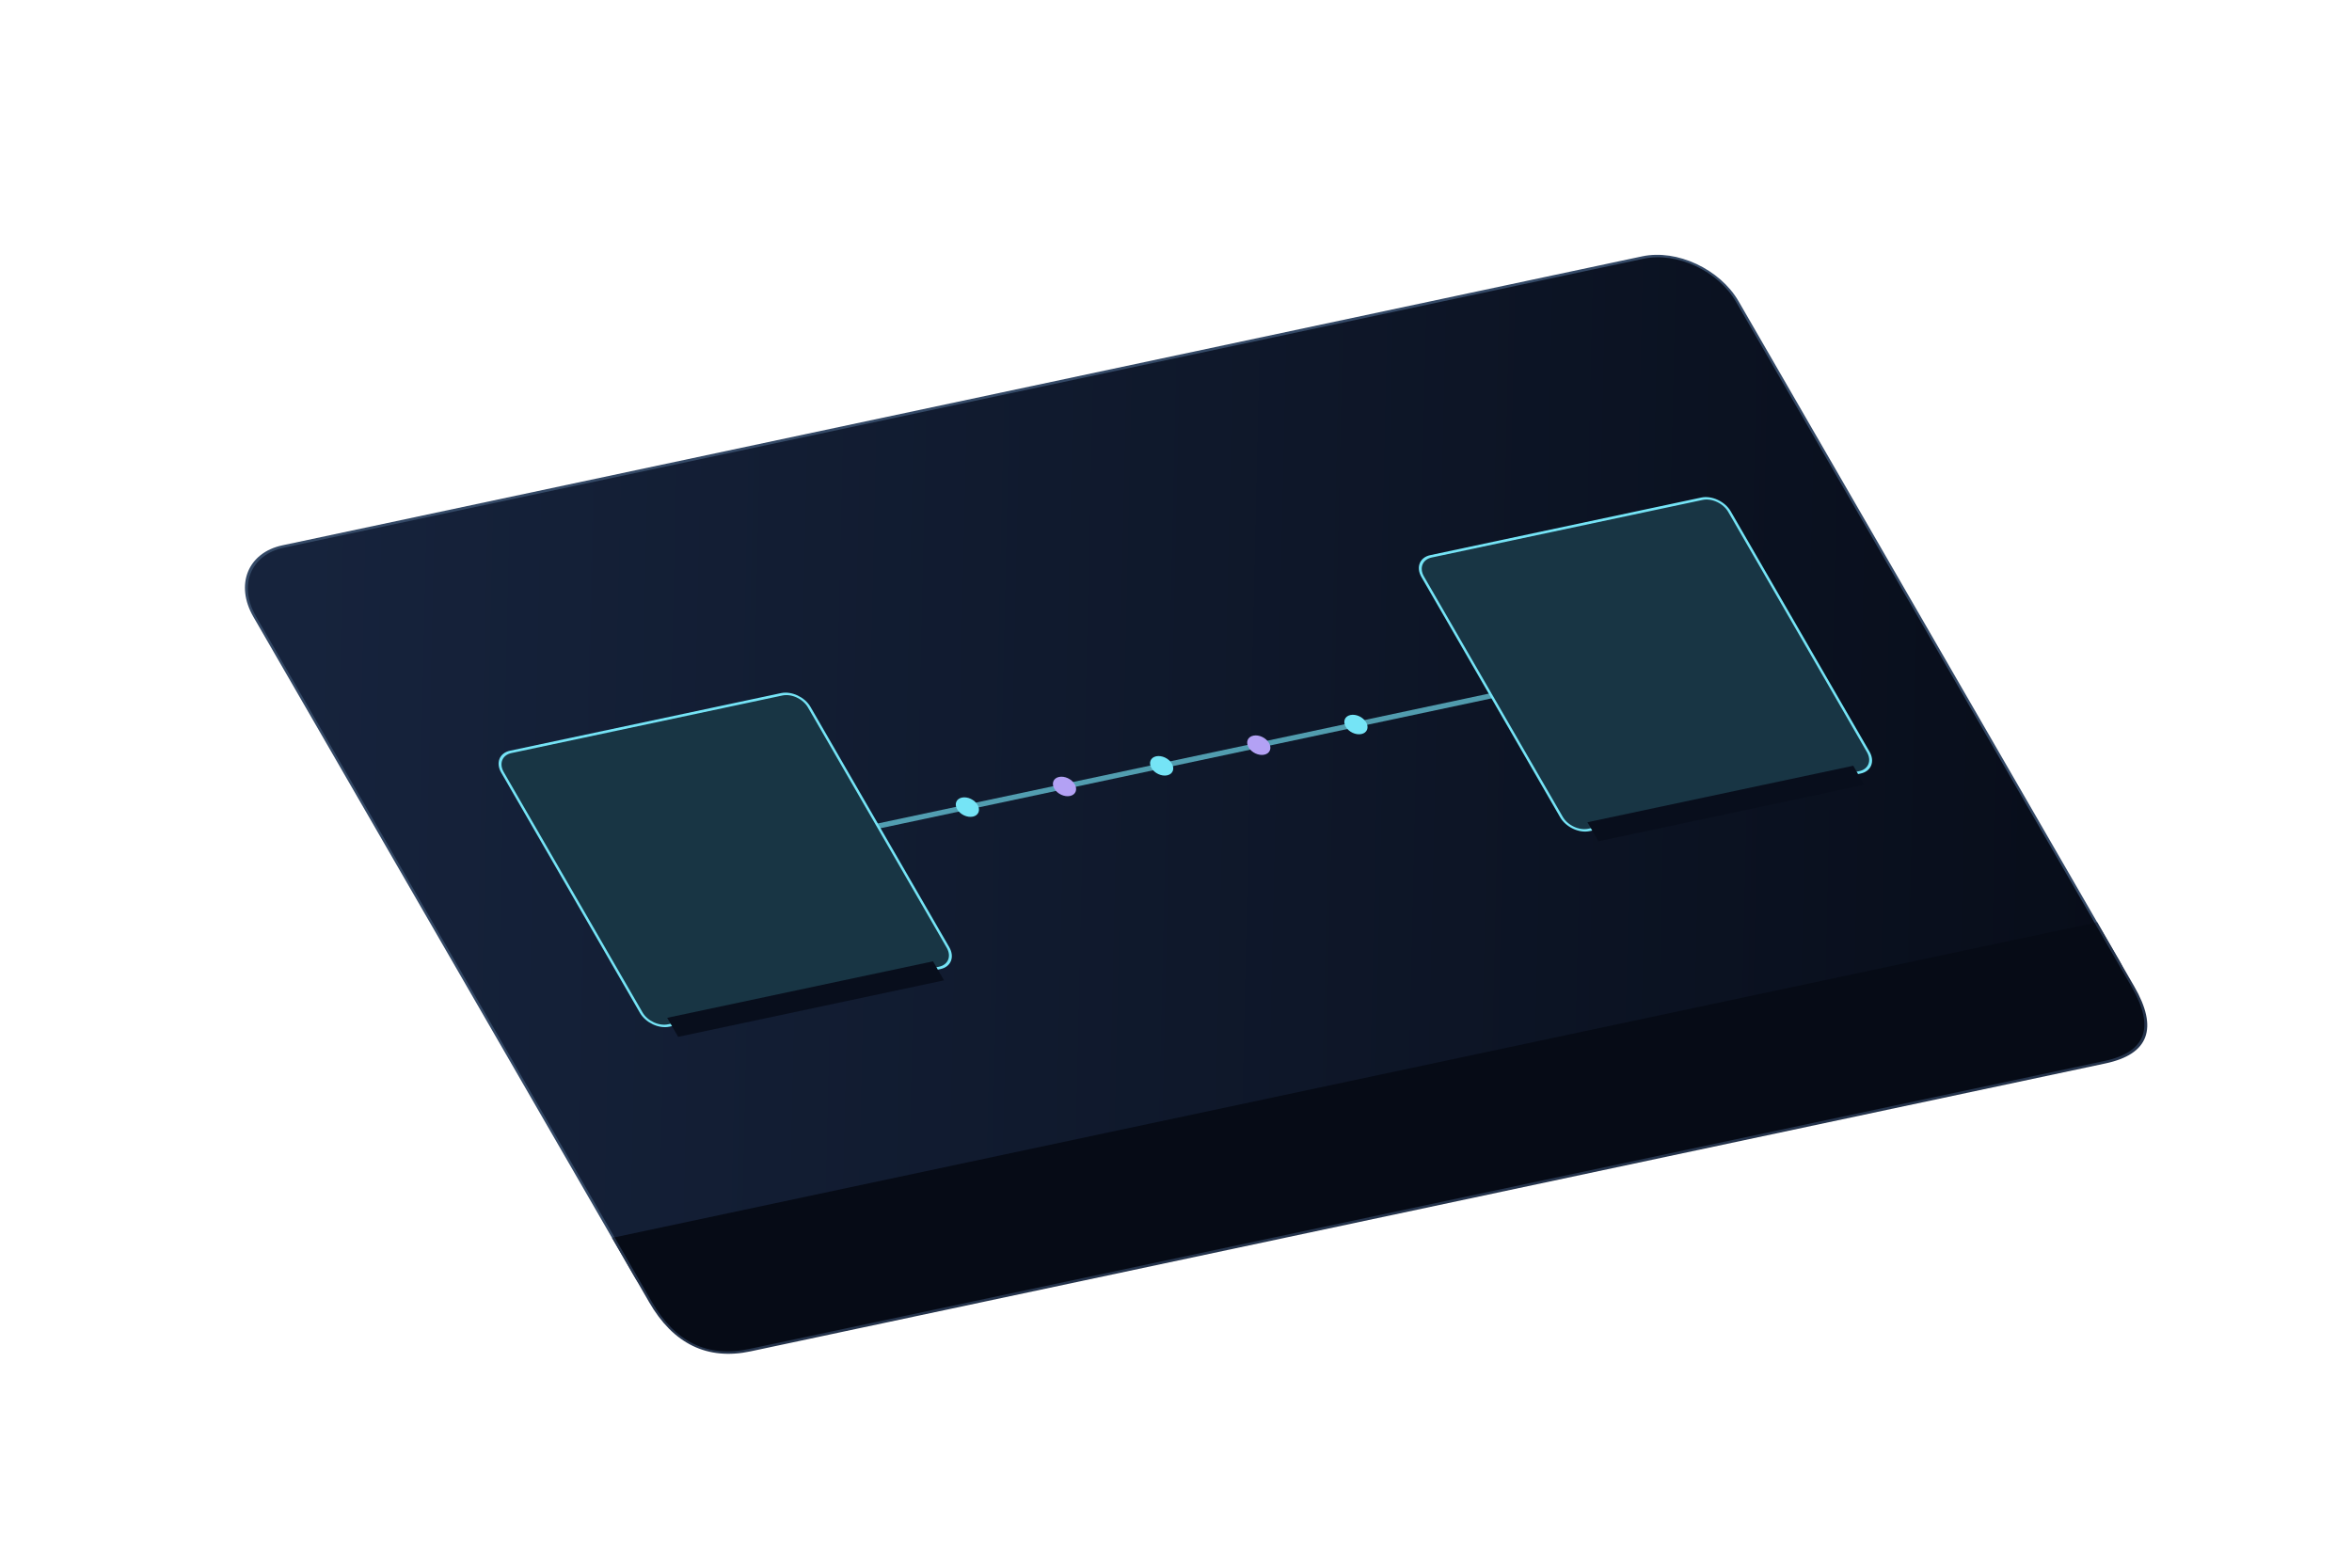
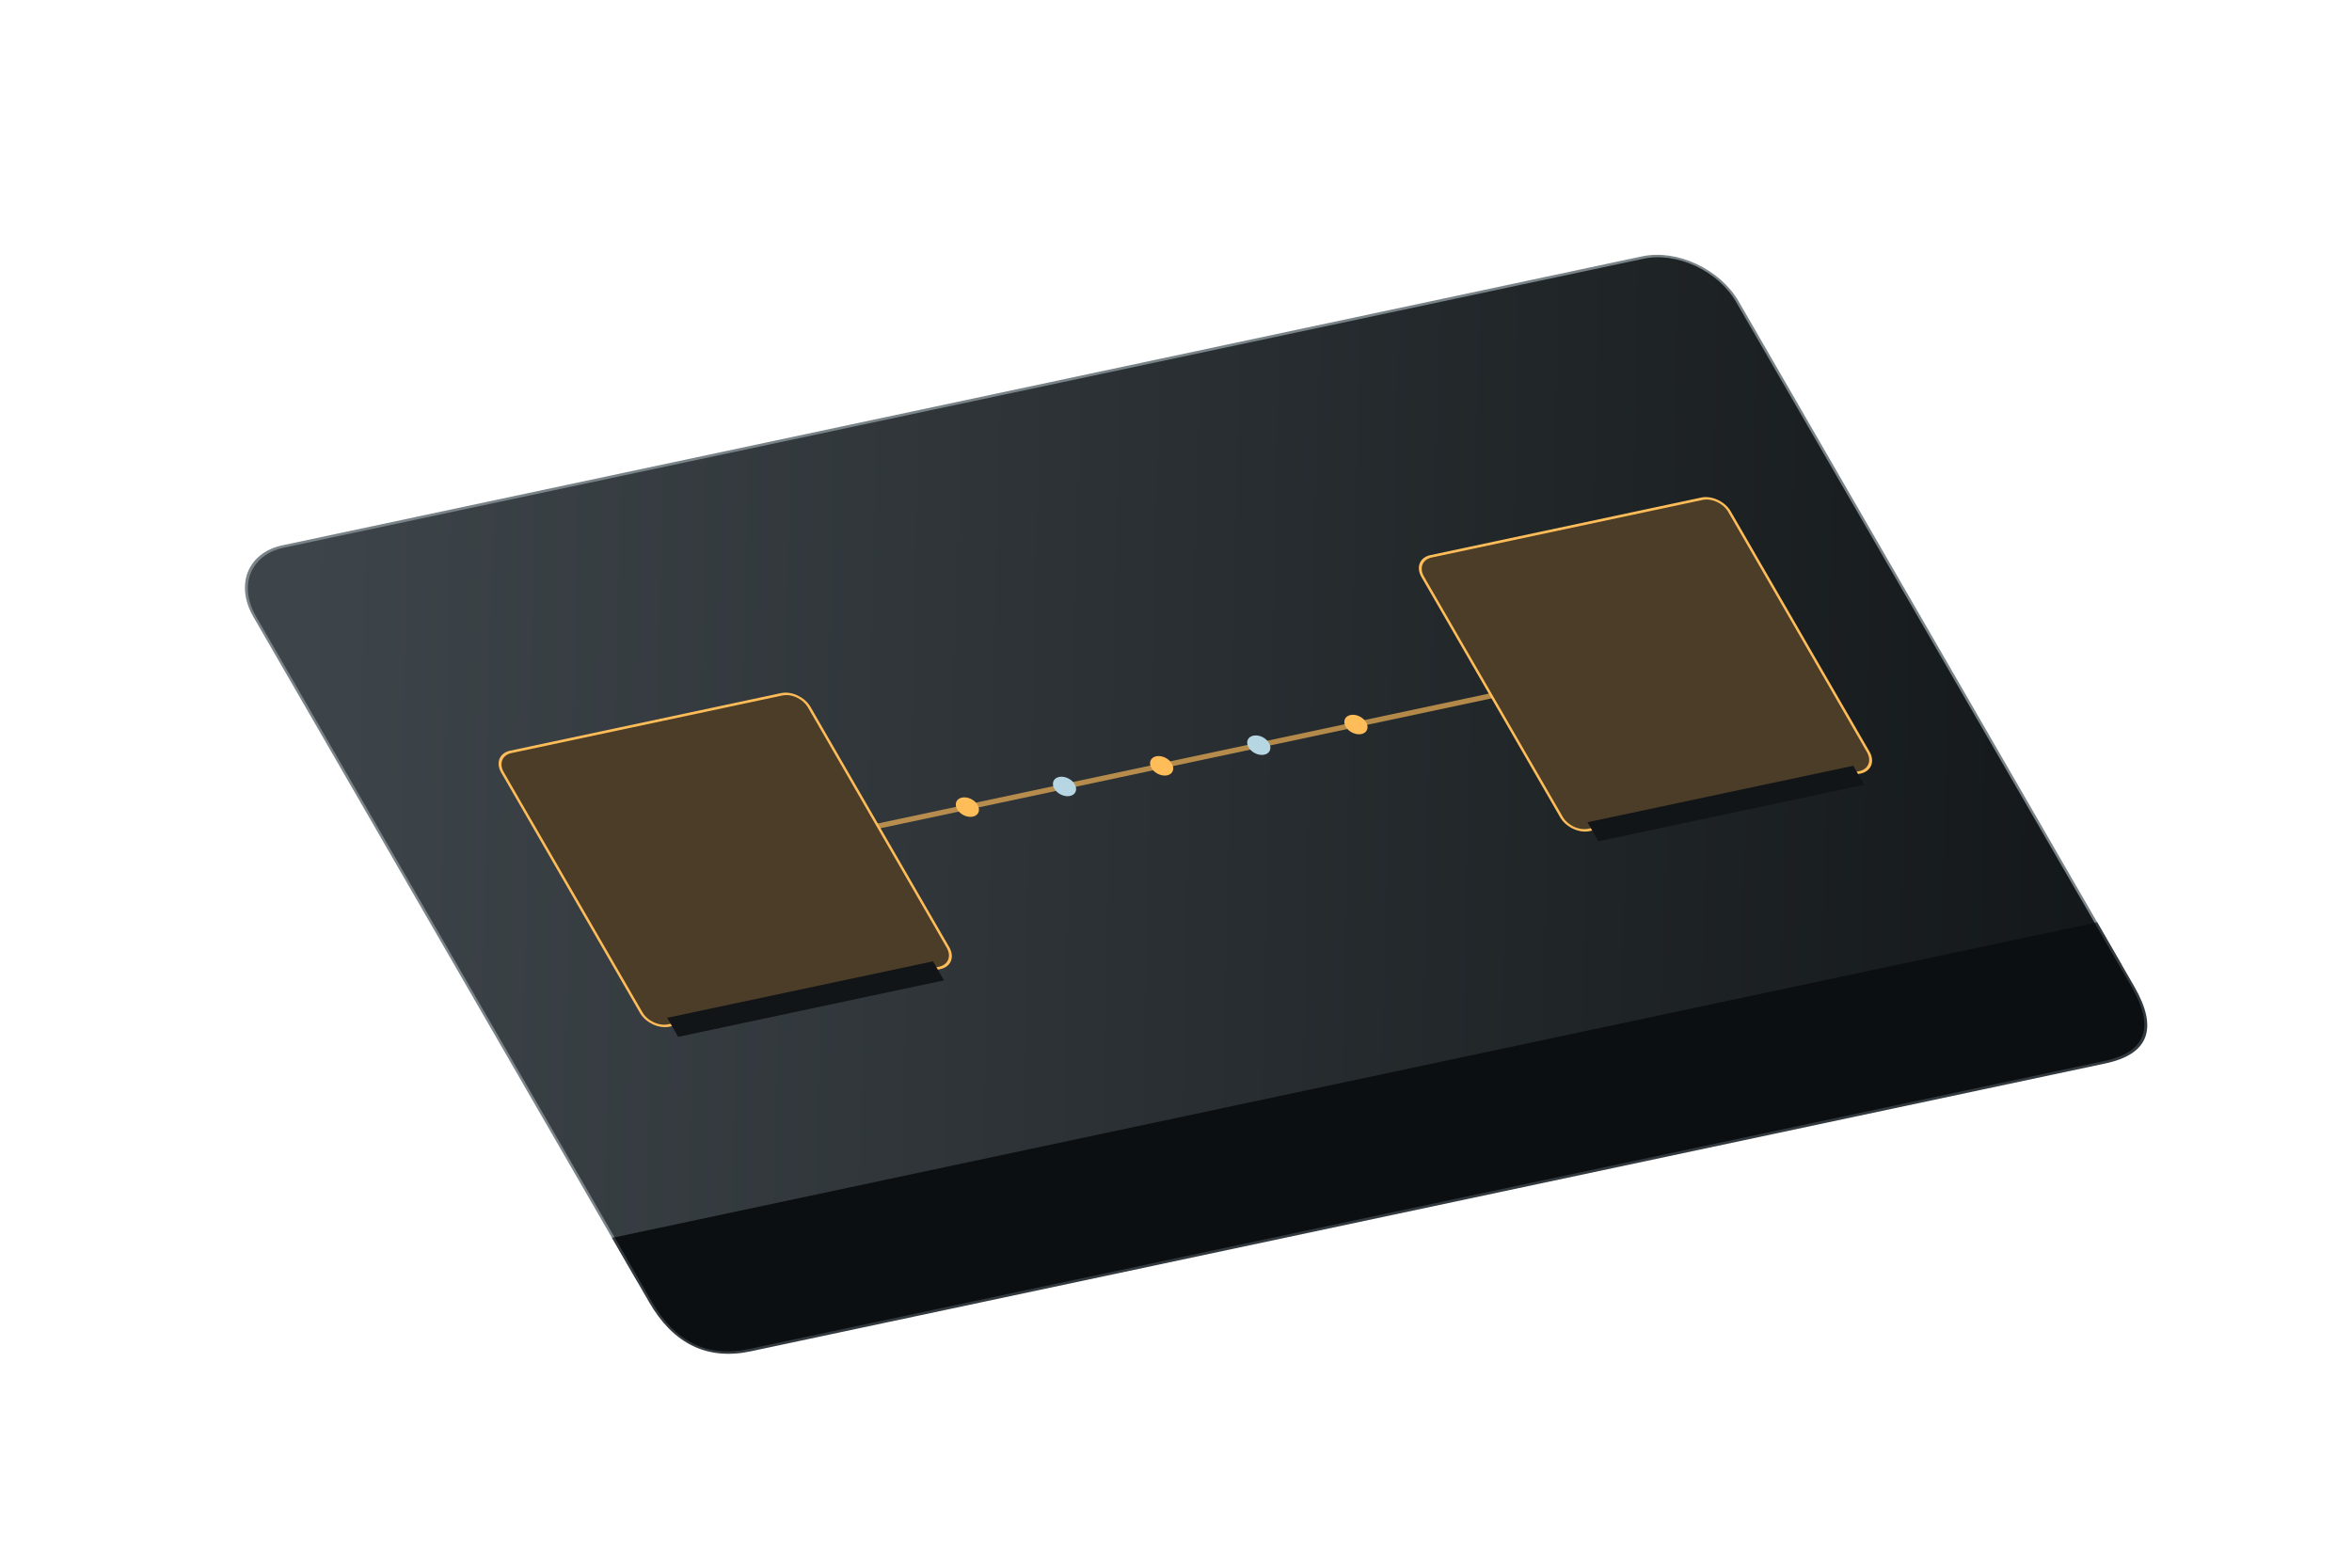
<svg xmlns="http://www.w3.org/2000/svg" viewBox="0 0 900 600" fill="none">
  <defs>
    <linearGradient id="board" x1="180" y1="160" x2="750" y2="480" gradientUnits="userSpaceOnUse">
-       <stop stop-color="#16233c" />
-       <stop offset="1" stop-color="#070c18" />
+       <stop stop-color="#3e454a" />
+       <stop offset="1" stop-color="#111517" />
    </linearGradient>
    <linearGradient id="signal">
-       <stop stop-color="#75e4f6" />
-       <stop offset="1" stop-color="#b3a1f4" />
+       <stop stop-color="#ffbd59" />
+       <stop offset="1" stop-color="#b5d6e2" />
    </linearGradient>
  </defs>
  <g transform="translate(450 295) rotate(-12) skewX(18) translate(-450 -295)">
-     <rect x="160" y="140" width="580" height="325" rx="24" fill="url(#board)" stroke="#344966" />
-     <path d="M160 425V452Q160 478 185 478H715Q740 478 740 452V425" fill="#060b16" stroke="#25344c" />
-     <rect x="215" y="235" width="120" height="115" rx="7" fill="#183544" stroke="#75e4f6" />
-     <path d="M223 351h104" stroke="#080e1c" stroke-width="8" />
-     <rect x="575" y="235" width="120" height="115" rx="7" fill="#183544" stroke="#75e4f6" />
-     <path d="M583 351h104" stroke="#080e1c" stroke-width="8" />
-     <path d="M335 292H575" stroke="#75e4f6" stroke-width="2" opacity=".65" />
-     <circle cx="370" cy="292" r="4" fill="#75e4f6" />
-     <circle cx="408" cy="292" r="4" fill="#b3a1f4" />
-     <circle cx="446" cy="292" r="4" fill="#75e4f6" />
-     <circle cx="484" cy="292" r="4" fill="#b3a1f4" />
-     <circle cx="522" cy="292" r="4" fill="#75e4f6" />
+     <rect x="160" y="140" width="580" height="325" rx="24" fill="url(#board)" stroke="#798388" />
+     <path d="M160 425V452Q160 478 185 478H715Q740 478 740 452V425" fill="#0c0f11" stroke="#333a3f" />
+     <rect x="215" y="235" width="120" height="115" rx="7" fill="#4b3d28" stroke="#ffbd59" />
+     <path d="M223 351h104" stroke="#111518" stroke-width="8" />
+     <rect x="575" y="235" width="120" height="115" rx="7" fill="#4b3d28" stroke="#ffbd59" />
+     <path d="M583 351h104" stroke="#111518" stroke-width="8" />
+     <path d="M335 292H575" stroke="#ffbd59" stroke-width="2" opacity=".65" />
+     <circle cx="370" cy="292" r="4" fill="#ffbd59" />
+     <circle cx="408" cy="292" r="4" fill="#b5d6e2" />
+     <circle cx="446" cy="292" r="4" fill="#ffbd59" />
+     <circle cx="484" cy="292" r="4" fill="#b5d6e2" />
+     <circle cx="522" cy="292" r="4" fill="#ffbd59" />
  </g>
</svg>
